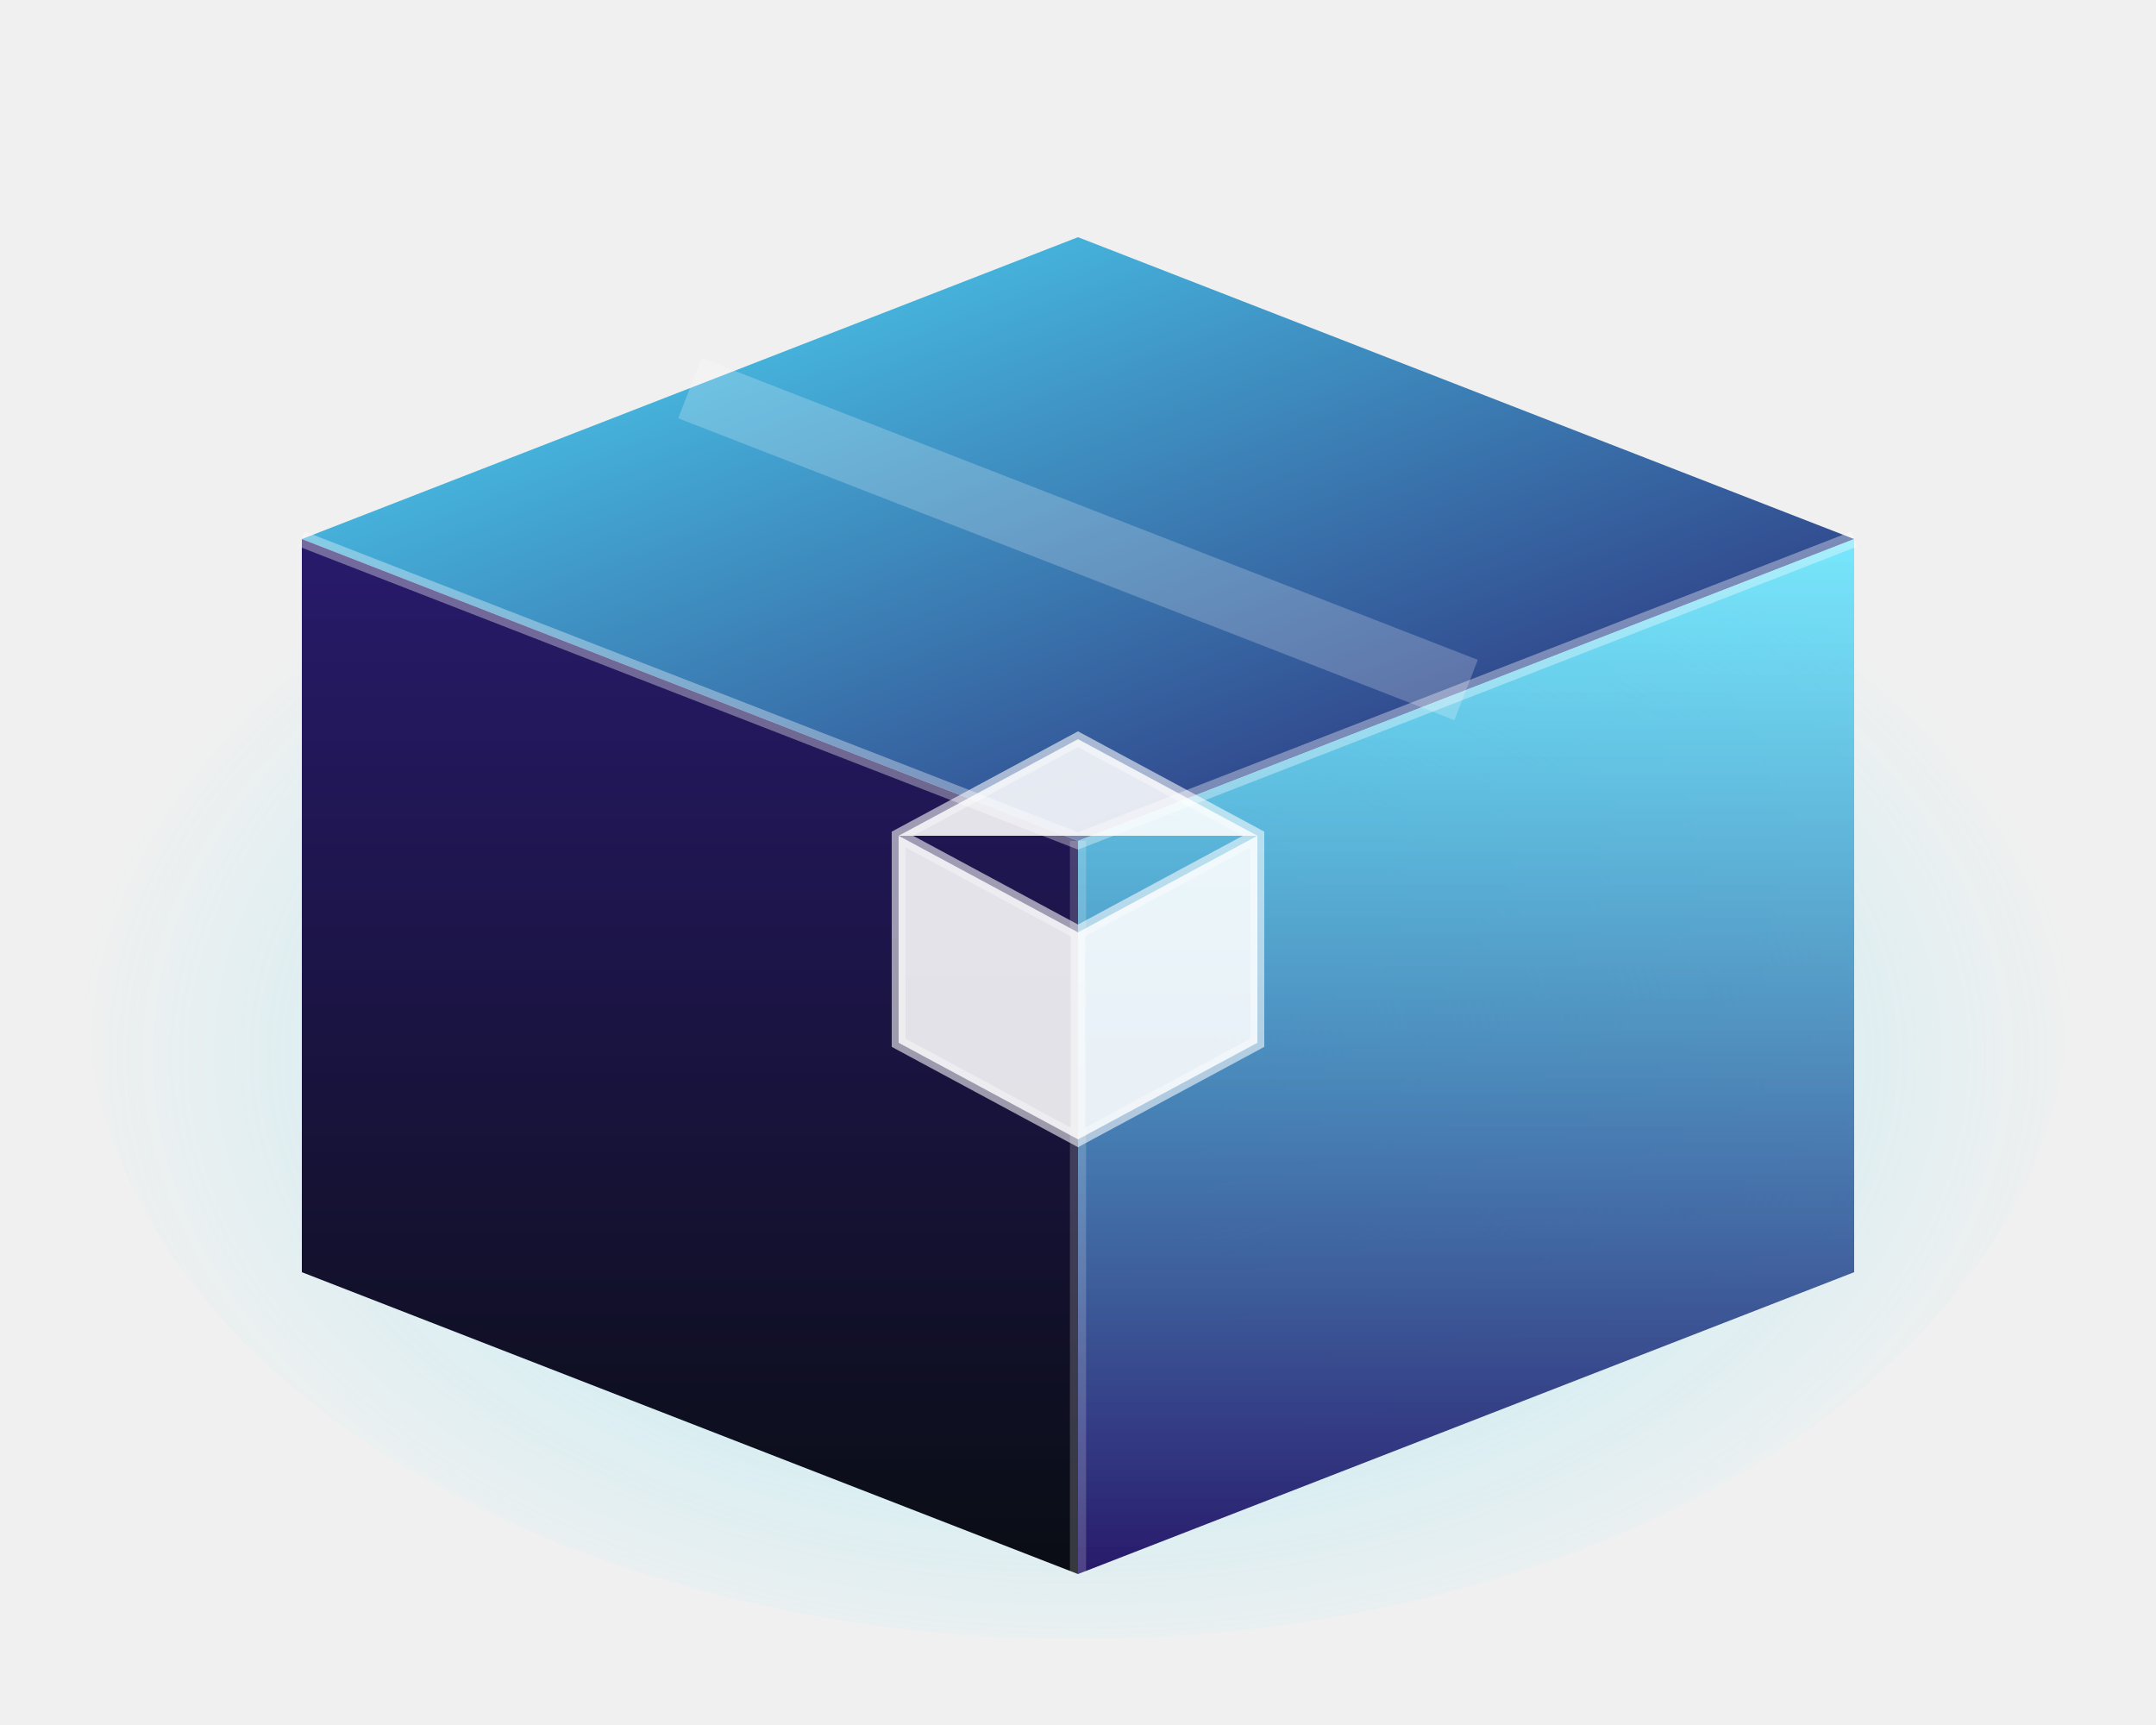
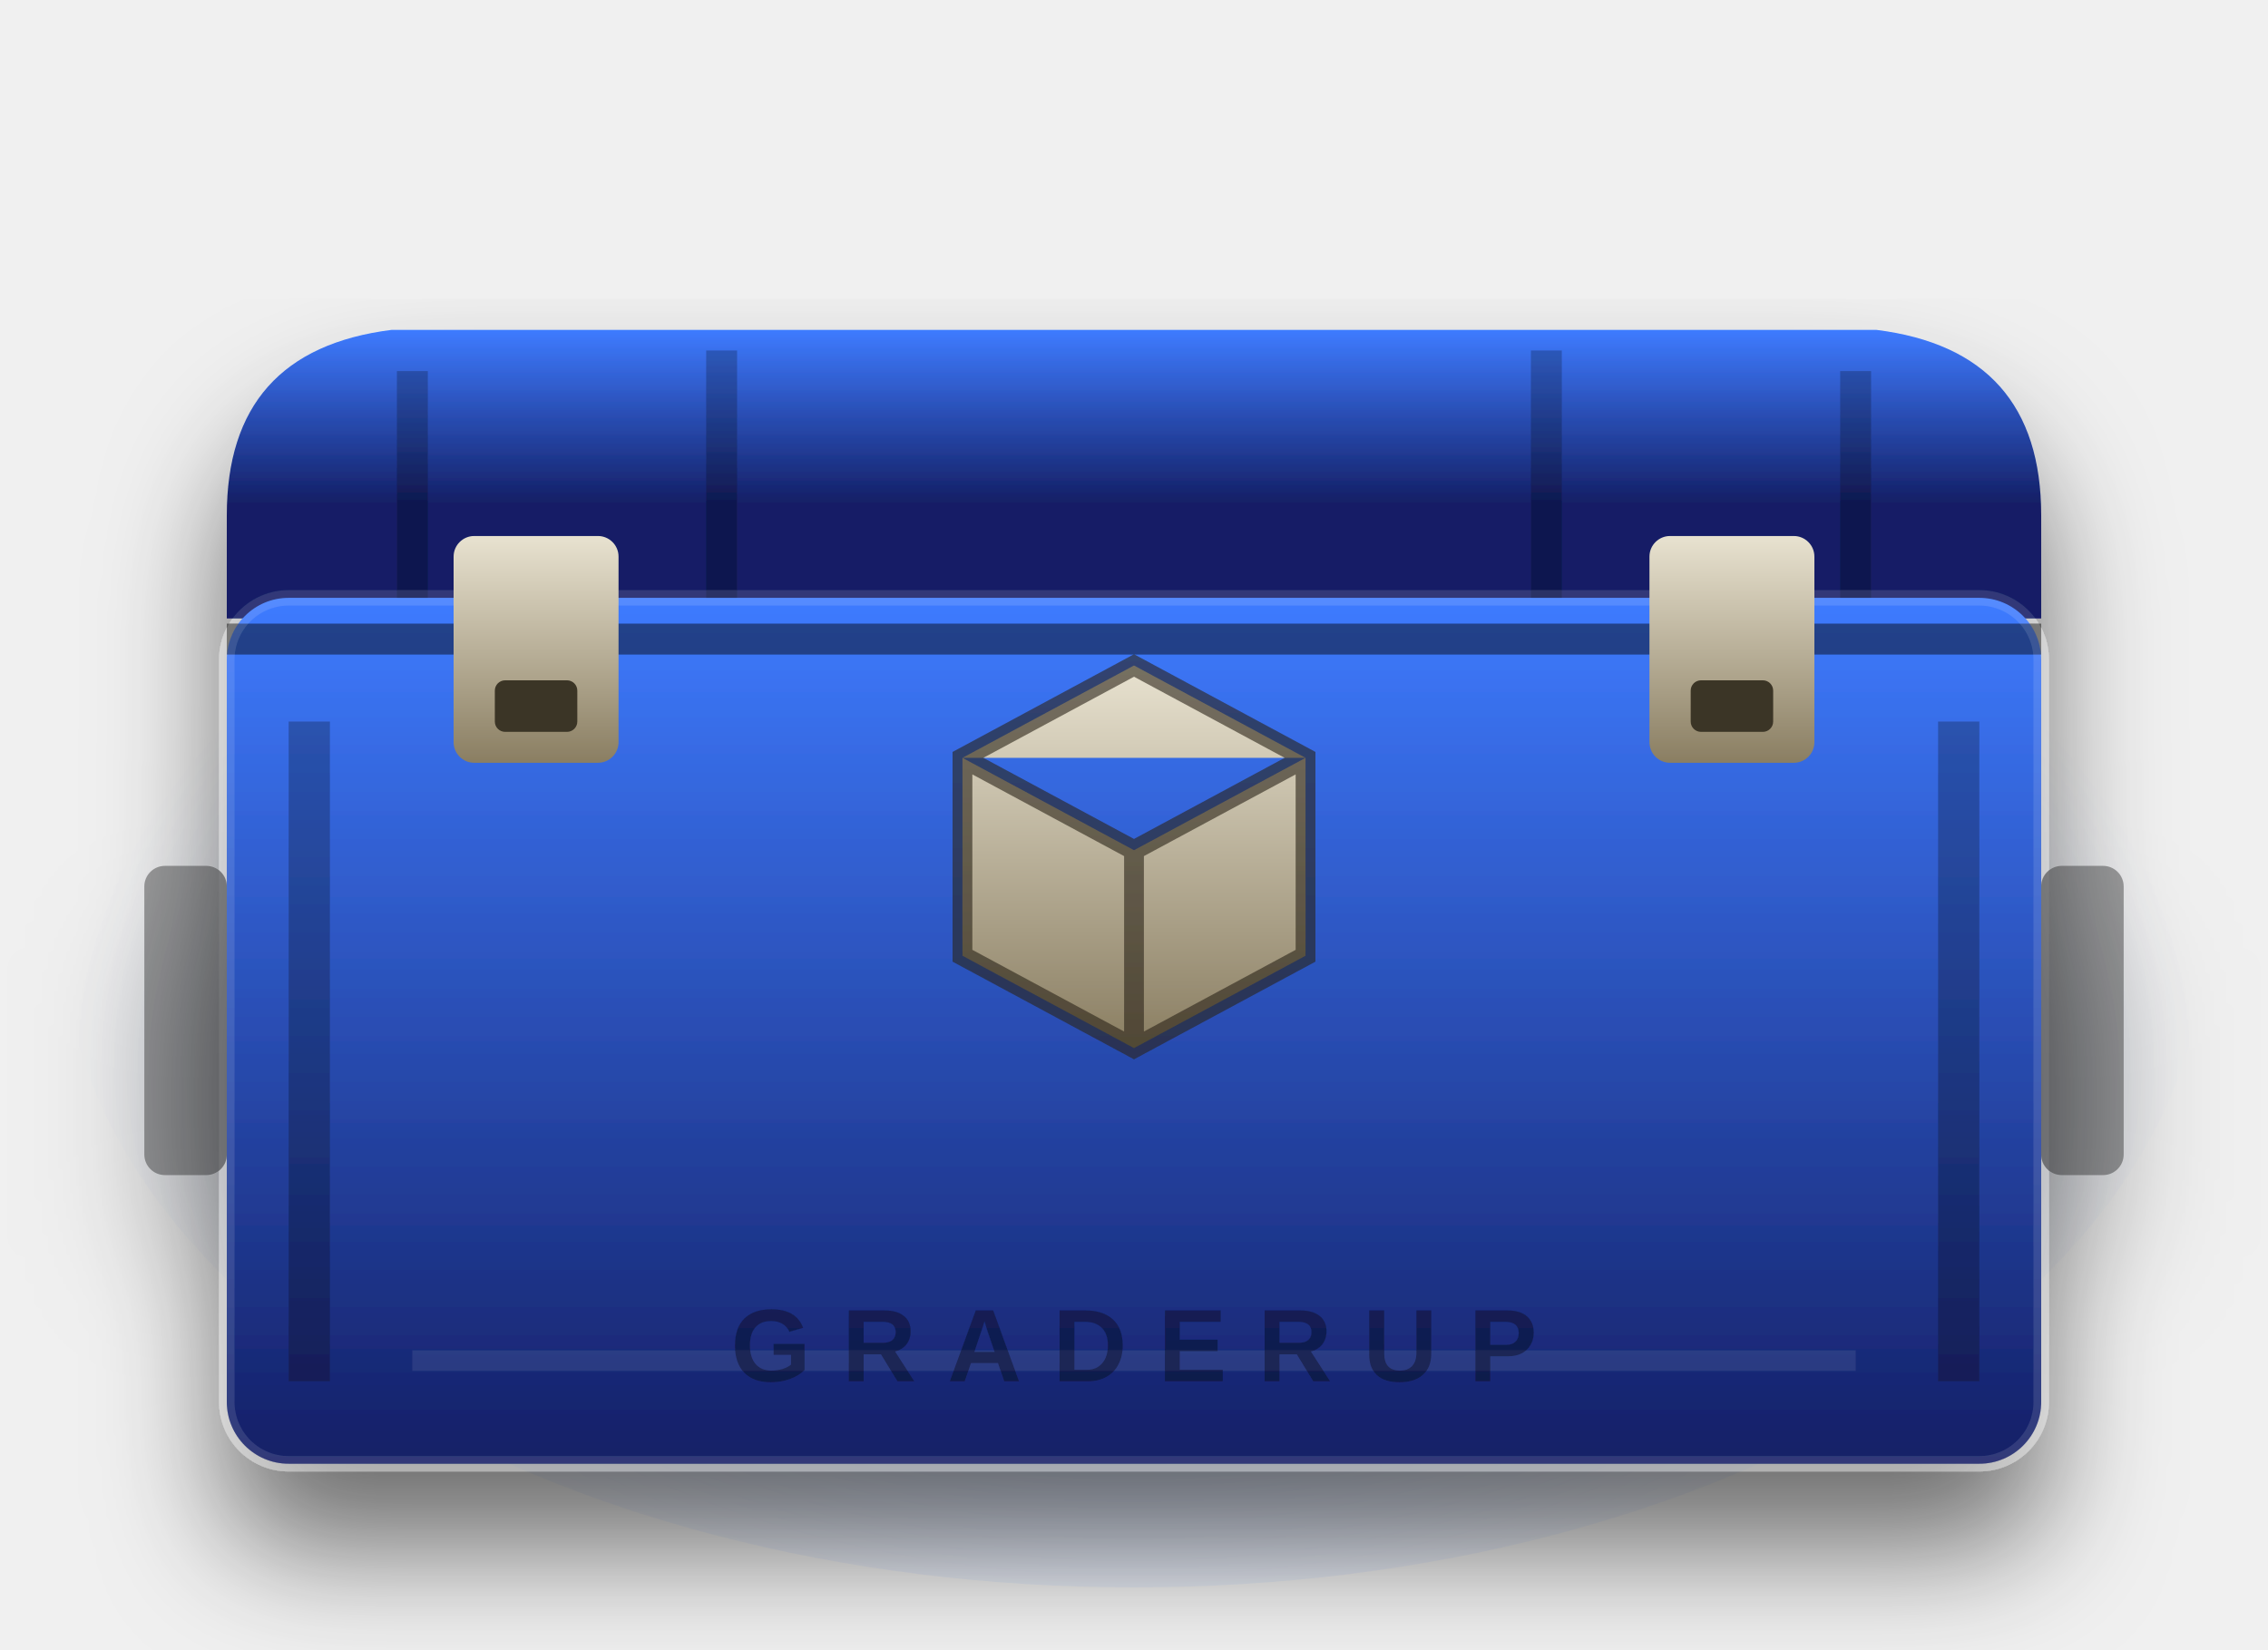
- <svg xmlns="http://www.w3.org/2000/svg" viewBox="0 0 200 160" fill="none">
+ <svg xmlns="http://www.w3.org/2000/svg" viewBox="0 0 220 160" fill="none">
  <defs>
-     <linearGradient id="quantumt" x1="0" y1="0" x2="1" y2="1">
-       <stop offset="0" stop-color="#4FE3FF" />
-       <stop offset="1" stop-color="#281A6B" />
+     <linearGradient id="quantumf" x1="0" y1="0" x2="0" y2="1">
+       <stop offset="0" stop-color="#3E7BFF" />
+       <stop offset="1" stop-color="#141F66" />
    </linearGradient>
    <linearGradient id="quantuml" x1="0" y1="0" x2="0" y2="1">
-       <stop offset="0" stop-color="#281A6B" />
-       <stop offset="1" stop-color="#0A0D14" />
+       <stop offset="0" stop-color="#3E7BFF" />
+       <stop offset=".6" stop-color="#141F66" />
    </linearGradient>
-     <linearGradient id="quantumr" x1="0" y1="0" x2="0" y2="1">
-       <stop offset="0" stop-color="#4FE3FF" stop-opacity=".75" />
-       <stop offset="1" stop-color="#281A6B" />
+     <linearGradient id="quantumm" x1="0" y1="0" x2="0" y2="1">
+       <stop offset="0" stop-color="#E8E2D0" />
+       <stop offset="1" stop-color="#8A7E62" />
    </linearGradient>
-     <radialGradient id="quantumg" cx=".5" cy=".55" r=".5">
-       <stop offset="0" stop-color="#4FE3FF" stop-opacity=".45" />
-       <stop offset="1" stop-color="#4FE3FF" stop-opacity="0" />
+     <radialGradient id="quantumg" cx=".5" cy=".6" r=".5">
+       <stop offset="0" stop-color="#3E7BFF" stop-opacity=".35" />
+       <stop offset="1" stop-color="#3E7BFF" stop-opacity="0" />
    </radialGradient>
+     <filter id="quantums" x="-10%" y="-10%" width="120%" height="140%">
+       <feDropShadow dx="0" dy="8" stdDeviation="6" flood-color="#000" flood-opacity=".55" />
+     </filter>
  </defs>
-   <ellipse cx="100" cy="92" rx="92" ry="60" fill="url(#quantumg)" />
-   <path d="M100 22 L172 50 L100 78 L28 50 Z" fill="url(#quantumt)" />
-   <path d="M28 50 L100 78 V146 L28 118 Z" fill="url(#quantuml)" />
-   <path d="M172 50 L100 78 V146 L172 118 Z" fill="url(#quantumr)" />
-   <path d="M28 50 L100 78 L172 50" stroke="#fff" stroke-opacity=".35" stroke-width="1.5" />
-   <path d="M100 78 V146" stroke="#fff" stroke-opacity=".18" stroke-width="1.5" />
-   <path d="M64 36 L136 64" stroke="#fff" stroke-opacity=".22" stroke-width="6" />
-   <g transform="translate(36 34) scale(.64)" opacity=".95">
-     <path d="M100 54 L126 68 V98 L100 112 L74 98 V68 Z M74 68 L100 82 L126 68 M100 82 V112" fill="#fff" fill-opacity=".92" fill-rule="evenodd" stroke="#fff" stroke-opacity=".6" stroke-width="2" />
+   <ellipse cx="110" cy="90" rx="104" ry="64" fill="url(#quantumg)" />
+   <g filter="url(#quantums)">
+     <path d="M22 50 Q22 34 38 32 H182 Q198 34 198 50 V60 H22 Z" fill="url(#quantuml)" />
+     <rect x="22" y="58" width="176" height="84" rx="6" fill="url(#quantumf)" />
+     <path d="M22 62 H198" stroke="#000" stroke-opacity=".45" stroke-width="3" />
+     <path d="M40 36 V58 M70 34 V58 M150 34 V58 M180 36 V58" stroke="#000" stroke-opacity=".22" stroke-width="3" />
+     <path d="M30 70 V134 M190 70 V134" stroke="#000" stroke-opacity=".25" stroke-width="4" />
+     <rect x="22" y="58" width="176" height="84" rx="6" stroke="#fff" stroke-opacity=".12" stroke-width="1.5" />
+     <rect x="44" y="52" width="16" height="22" rx="2" fill="url(#quantumm)" />
+     <rect x="160" y="52" width="16" height="22" rx="2" fill="url(#quantumm)" />
+     <rect x="48" y="66" width="8" height="5" rx="1" fill="#3b3426" />
+     <rect x="164" y="66" width="8" height="5" rx="1" fill="#3b3426" />
+     <rect x="198" y="84" width="8" height="30" rx="2" fill="#000" fill-opacity=".35" />
+     <rect x="14" y="84" width="8" height="30" rx="2" fill="#000" fill-opacity=".35" />
+     <path d="M40 132 H180" stroke="#fff" stroke-opacity=".08" stroke-width="2" />
+     <g transform="translate(46 30) scale(.64)">
+       <path d="M100 54 L126 68 V98 L100 112 L74 98 V68 Z M74 68 L100 82 L126 68 M100 82 V112" fill="url(#quantumm)" fill-rule="evenodd" stroke="#2b2418" stroke-opacity=".6" stroke-width="3" />
+     </g>
+     <text x="110" y="134" text-anchor="middle" font-family="Arial Black, Arial, sans-serif" font-weight="900" font-size="10" letter-spacing="3" fill="#000" fill-opacity=".35">GRADERUP</text>
  </g>
</svg>
